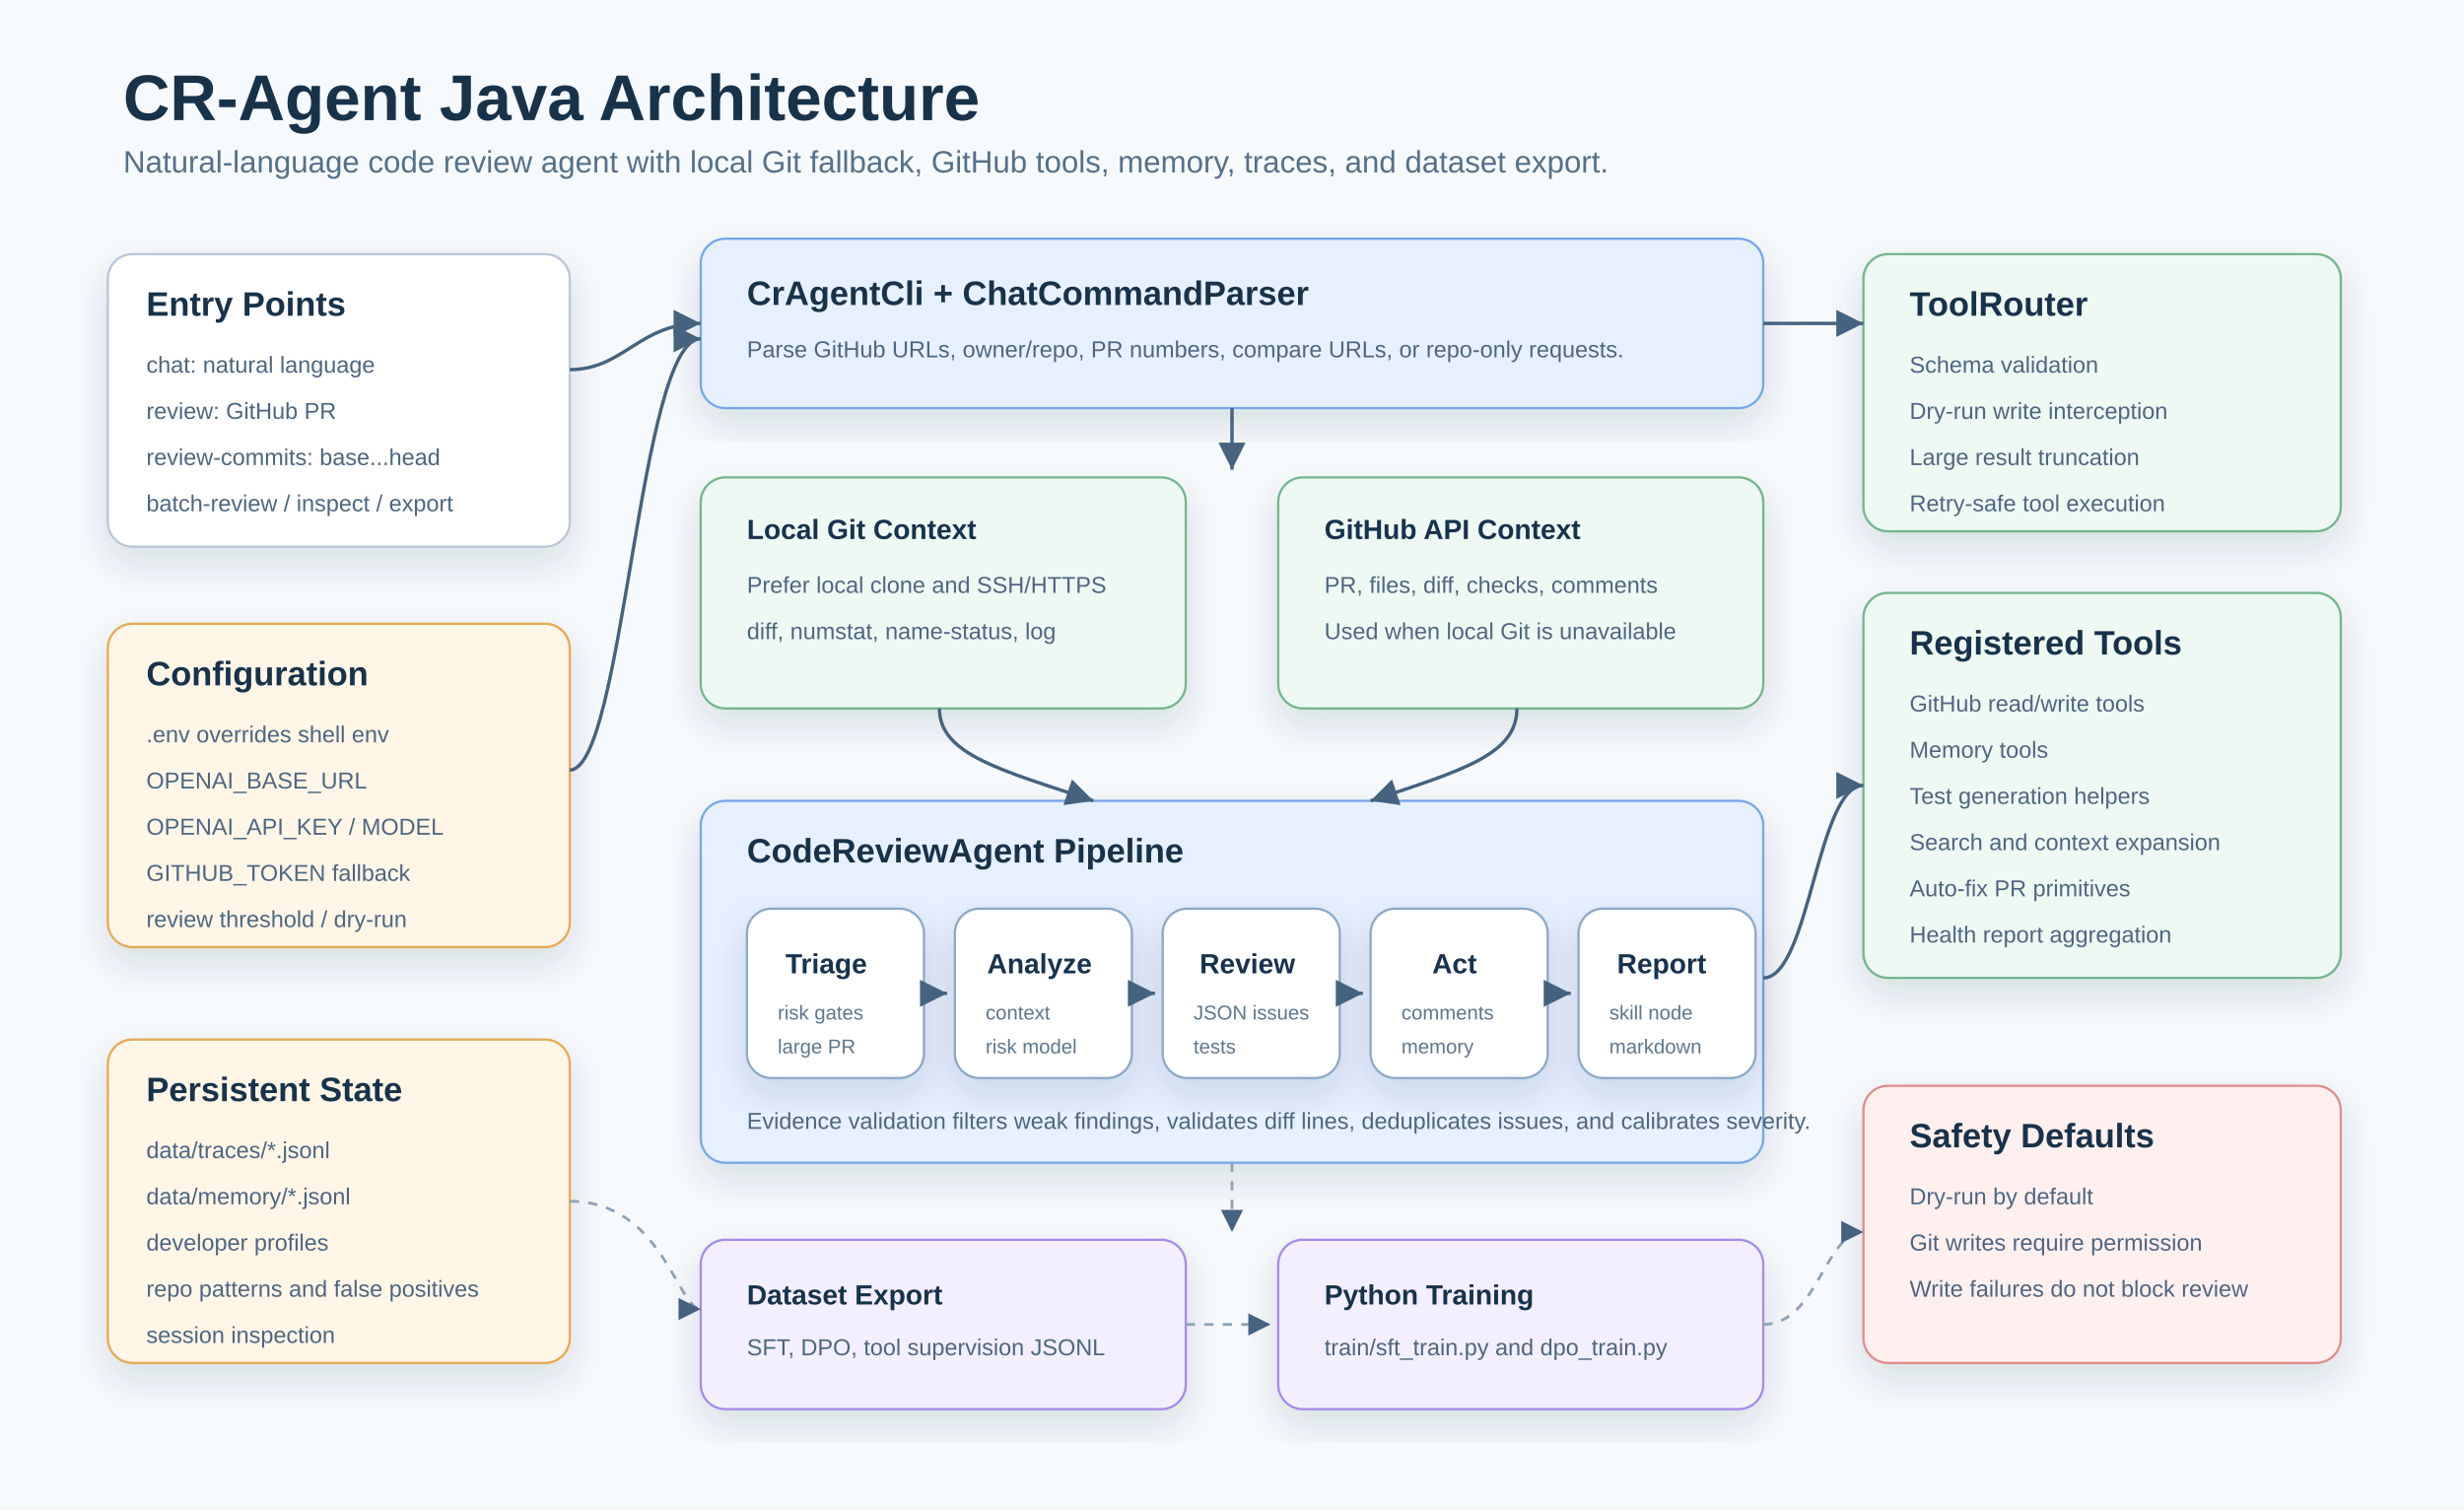
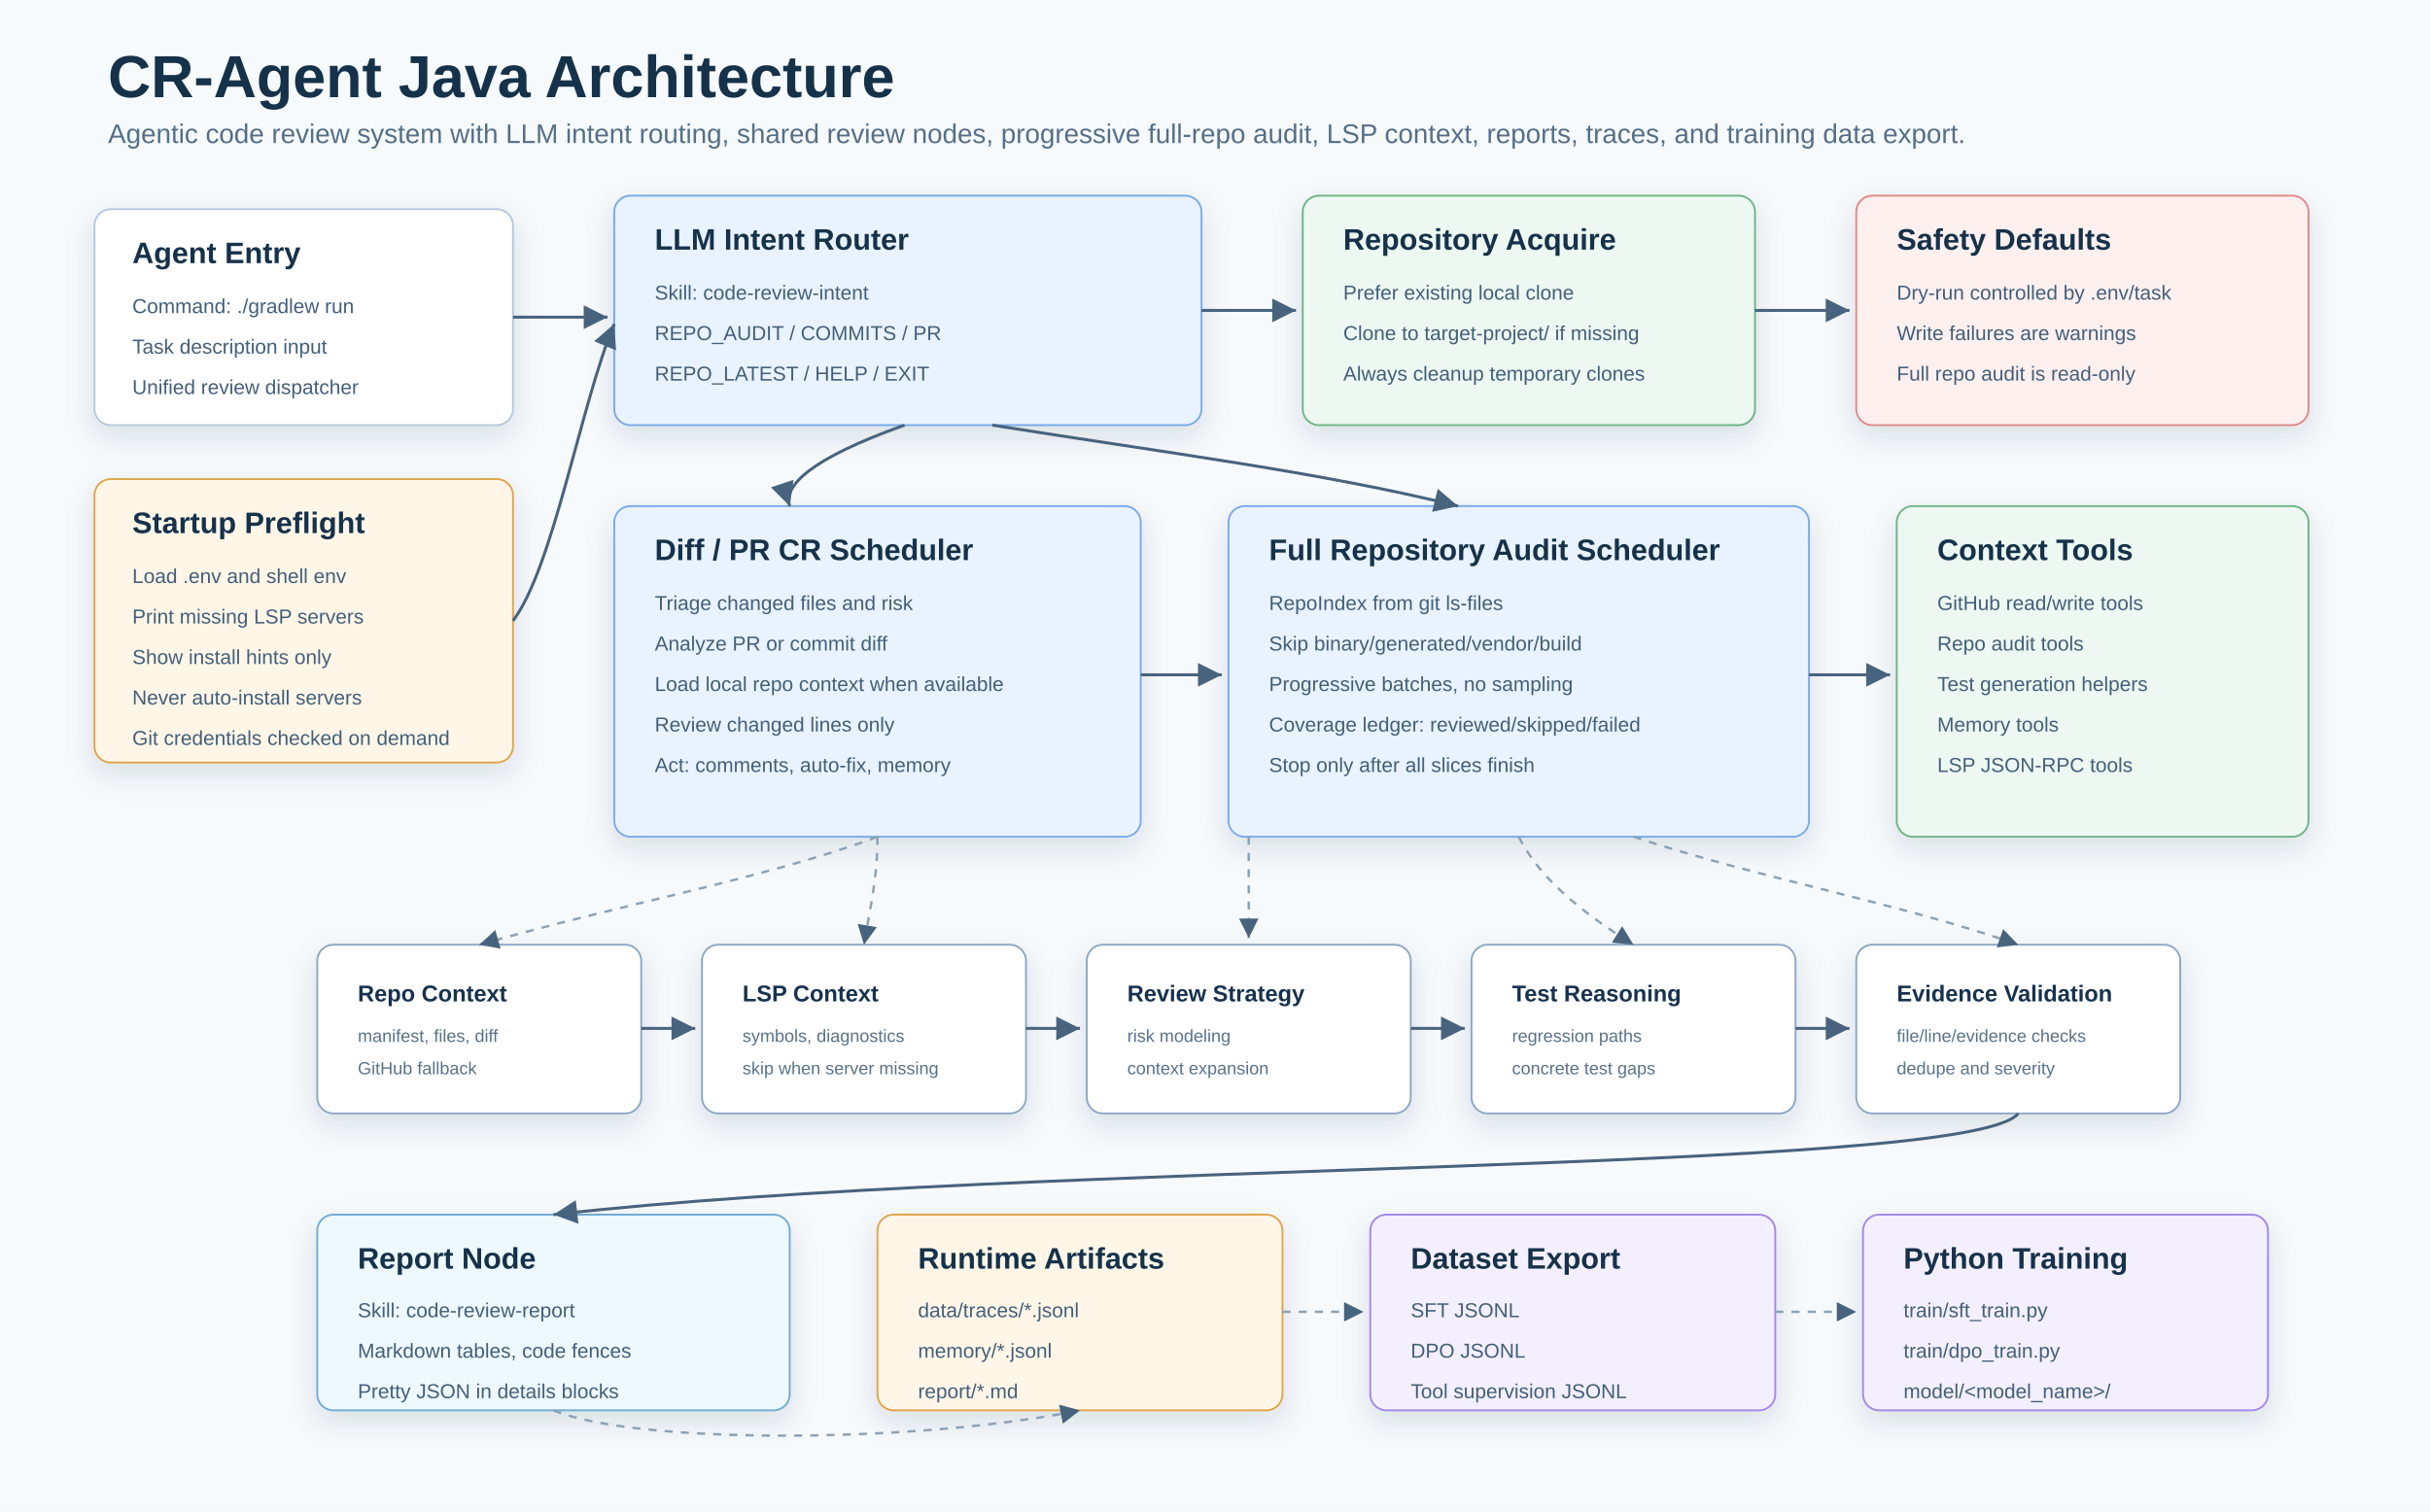
- <svg xmlns="http://www.w3.org/2000/svg" width="1600" height="980" viewBox="0 0 1600 980" role="img" aria-labelledby="title desc">
+ <svg xmlns="http://www.w3.org/2000/svg" width="1800" height="1120" viewBox="0 0 1800 1120" role="img" aria-labelledby="title desc">
  <defs>
    <filter id="shadow" x="-20%" y="-20%" width="140%" height="140%">
-       <feDropShadow dx="0" dy="10" stdDeviation="12" flood-color="#17324d" flood-opacity="0.14" />
+       <feDropShadow dx="0" dy="8" stdDeviation="10" flood-color="#1b334a" flood-opacity="0.13" />
    </filter>
    <marker id="arrow" markerWidth="12" markerHeight="12" refX="10" refY="6" orient="auto">
-       <path d="M2,2 L10,6 L2,10 Z" fill="#45627f" />
+       <path d="M2,2 L10,6 L2,10 Z" fill="#48637d" />
    </marker>
    <style>
      .bg { fill: #f7fafc; }
-       .title { font: 700 42px Arial, sans-serif; fill: #18324a; }
-       .subtitle { font: 400 20px Arial, sans-serif; fill: #55708a; }
-       .section { font: 700 22px Arial, sans-serif; fill: #18324a; }
-       .label { font: 700 18px Arial, sans-serif; fill: #17324d; }
-       .small { font: 400 15px Arial, sans-serif; fill: #4d6680; }
-       .tiny { font: 400 13px Arial, sans-serif; fill: #5e768d; }
-       .box { rx: 16; filter: url(#shadow); stroke-width: 1.5; }
-       .input { fill: #ffffff; stroke: #b8c7d7; }
-       .core { fill: #e7f0ff; stroke: #76a7e8; }
-       .phase { fill: #ffffff; stroke: #8ca9c6; }
-       .tool { fill: #eff9f4; stroke: #74b58d; }
-       .store { fill: #fff6e8; stroke: #e5aa55; }
-       .train { fill: #f4efff; stroke: #a68be8; }
-       .warn { fill: #fff0f0; stroke: #e08d8d; }
-       .line { stroke: #45627f; stroke-width: 2.2; fill: none; marker-end: url(#arrow); }
-       .softline { stroke: #8da2b6; stroke-width: 1.8; fill: none; marker-end: url(#arrow); stroke-dasharray: 6 6; }
+       .title { font: 700 44px Arial, sans-serif; fill: #16324a; }
+       .subtitle { font: 400 20px Arial, sans-serif; fill: #546f88; }
+       .section { font: 700 22px Arial, sans-serif; fill: #16324a; }
+       .label { font: 700 17px Arial, sans-serif; fill: #17324d; }
+       .small { font: 400 15px Arial, sans-serif; fill: #435f79; }
+       .tiny { font: 400 13px Arial, sans-serif; fill: #58728a; }
+       .box { rx: 12; filter: url(#shadow); stroke-width: 1.4; }
+       .entry { fill: #ffffff; stroke: #b6c7d8; }
+       .core { fill: #e9f2ff; stroke: #7aaae8; }
+       .node { fill: #ffffff; stroke: #8ca8c5; }
+       .tool { fill: #edf8f2; stroke: #70b487; }
+       .store { fill: #fff6e8; stroke: #e0a54d; }
+       .train { fill: #f3efff; stroke: #a389e7; }
+       .safety { fill: #fff0f0; stroke: #df8a8a; }
+       .report { fill: #eef8ff; stroke: #73acd2; }
+       .line { stroke: #48637d; stroke-width: 2.2; fill: none; marker-end: url(#arrow); }
+       .softline { stroke: #8da2b5; stroke-width: 1.8; fill: none; marker-end: url(#arrow); stroke-dasharray: 6 6; }
    </style>
  </defs>
-   <rect class="bg" x="0" y="0" width="1600" height="980" />
-   <text class="title" x="80" y="78">CR-Agent Java Architecture</text>
-   <text class="subtitle" x="80" y="112">Natural-language code review agent with local Git fallback, GitHub tools, memory, traces, and dataset export.</text>
-   <rect class="box input" x="70" y="165" width="300" height="190" />
-   <text class="section" x="95" y="205">Entry Points</text>
-   <text class="small" x="95" y="242">chat: natural language</text>
-   <text class="small" x="95" y="272">review: GitHub PR</text>
-   <text class="small" x="95" y="302">review-commits: base...head</text>
-   <text class="small" x="95" y="332">batch-review / inspect / export</text>
-   <rect class="box store" x="70" y="405" width="300" height="210" />
-   <text class="section" x="95" y="445">Configuration</text>
-   <text class="small" x="95" y="482">.env overrides shell env</text>
-   <text class="small" x="95" y="512">OPENAI_BASE_URL</text>
-   <text class="small" x="95" y="542">OPENAI_API_KEY / MODEL</text>
-   <text class="small" x="95" y="572">GITHUB_TOKEN fallback</text>
-   <text class="small" x="95" y="602">review threshold / dry-run</text>
-   <rect class="box core" x="455" y="155" width="690" height="110" />
-   <text class="section" x="485" y="198">CrAgentCli + ChatCommandParser</text>
-   <text class="small" x="485" y="232">Parse GitHub URLs, owner/repo, PR numbers, compare URLs, or repo-only requests.</text>
-   <rect class="box tool" x="455" y="310" width="315" height="150" />
-   <text class="label" x="485" y="350">Local Git Context</text>
-   <text class="small" x="485" y="385">Prefer local clone and SSH/HTTPS</text>
-   <text class="small" x="485" y="415">diff, numstat, name-status, log</text>
-   <rect class="box tool" x="830" y="310" width="315" height="150" />
-   <text class="label" x="860" y="350">GitHub API Context</text>
-   <text class="small" x="860" y="385">PR, files, diff, checks, comments</text>
-   <text class="small" x="860" y="415">Used when local Git is unavailable</text>
-   <rect class="box core" x="455" y="520" width="690" height="235" />
-   <text class="section" x="485" y="560">CodeReviewAgent Pipeline</text>
-   <rect class="box phase" x="485" y="590" width="115" height="110" />
-   <text class="label" x="510" y="632">Triage</text>
-   <text class="tiny" x="505" y="662">risk gates</text>
-   <text class="tiny" x="505" y="684">large PR</text>
-   <rect class="box phase" x="620" y="590" width="115" height="110" />
-   <text class="label" x="641" y="632">Analyze</text>
-   <text class="tiny" x="640" y="662">context</text>
-   <text class="tiny" x="640" y="684">risk model</text>
-   <rect class="box phase" x="755" y="590" width="115" height="110" />
-   <text class="label" x="779" y="632">Review</text>
-   <text class="tiny" x="775" y="662">JSON issues</text>
-   <text class="tiny" x="775" y="684">tests</text>
-   <rect class="box phase" x="890" y="590" width="115" height="110" />
-   <text class="label" x="930" y="632">Act</text>
-   <text class="tiny" x="910" y="662">comments</text>
-   <text class="tiny" x="910" y="684">memory</text>
-   <rect class="box phase" x="1025" y="590" width="115" height="110" />
-   <text class="label" x="1050" y="632">Report</text>
-   <text class="tiny" x="1045" y="662">skill node</text>
-   <text class="tiny" x="1045" y="684">markdown</text>
-   <path class="line" d="M600 645 H615" />
-   <path class="line" d="M735 645 H750" />
-   <path class="line" d="M870 645 H885" />
-   <path class="line" d="M1005 645 H1020" />
-   <text class="small" x="485" y="733">Evidence validation filters weak findings, validates diff lines, deduplicates issues, and calibrates severity.</text>
-   <rect class="box tool" x="1210" y="165" width="310" height="180" />
-   <text class="section" x="1240" y="205">ToolRouter</text>
-   <text class="small" x="1240" y="242">Schema validation</text>
-   <text class="small" x="1240" y="272">Dry-run write interception</text>
-   <text class="small" x="1240" y="302">Large result truncation</text>
-   <text class="small" x="1240" y="332">Retry-safe tool execution</text>
-   <rect class="box tool" x="1210" y="385" width="310" height="250" />
-   <text class="section" x="1240" y="425">Registered Tools</text>
-   <text class="small" x="1240" y="462">GitHub read/write tools</text>
-   <text class="small" x="1240" y="492">Memory tools</text>
-   <text class="small" x="1240" y="522">Test generation helpers</text>
-   <text class="small" x="1240" y="552">Search and context expansion</text>
-   <text class="small" x="1240" y="582">Auto-fix PR primitives</text>
-   <text class="small" x="1240" y="612">Health report aggregation</text>
-   <rect class="box store" x="70" y="675" width="300" height="210" />
-   <text class="section" x="95" y="715">Persistent State</text>
-   <text class="small" x="95" y="752">data/traces/*.jsonl</text>
-   <text class="small" x="95" y="782">data/memory/*.jsonl</text>
-   <text class="small" x="95" y="812">developer profiles</text>
-   <text class="small" x="95" y="842">repo patterns and false positives</text>
-   <text class="small" x="95" y="872">session inspection</text>
-   <rect class="box train" x="455" y="805" width="315" height="110" />
-   <text class="label" x="485" y="847">Dataset Export</text>
-   <text class="small" x="485" y="880">SFT, DPO, tool supervision JSONL</text>
-   <rect class="box train" x="830" y="805" width="315" height="110" />
-   <text class="label" x="860" y="847">Python Training</text>
-   <text class="small" x="860" y="880">train/sft_train.py and dpo_train.py</text>
-   <rect class="box warn" x="1210" y="705" width="310" height="180" />
-   <text class="section" x="1240" y="745">Safety Defaults</text>
-   <text class="small" x="1240" y="782">Dry-run by default</text>
-   <text class="small" x="1240" y="812">Git writes require permission</text>
-   <text class="small" x="1240" y="842">Write failures do not block review</text>
-   <path class="line" d="M370 240 C405 240 415 210 455 210" />
-   <path class="line" d="M370 500 C405 500 415 220 455 220" />
-   <path class="line" d="M800 265 V305" />
-   <path class="line" d="M610 460 C610 490 650 500 710 520" />
-   <path class="line" d="M985 460 C985 490 950 500 890 520" />
-   <path class="line" d="M1145 635 C1175 635 1180 510 1210 510" />
-   <path class="line" d="M1145 210 H1210" />
-   <path class="softline" d="M800 755 V800" />
-   <path class="softline" d="M370 780 C430 780 440 850 455 850" />
-   <path class="softline" d="M770 860 H825" />
-   <path class="softline" d="M1145 860 C1180 860 1185 800 1210 800" />
+   <rect class="bg" x="0" y="0" width="1800" height="1120" />
+   <text class="title" x="80" y="72">CR-Agent Java Architecture</text>
+   <text class="subtitle" x="80" y="106">Agentic code review system with LLM intent routing, shared review nodes, progressive full-repo audit, LSP context, reports, traces, and training data export.</text>
+   <rect class="box entry" x="70" y="155" width="310" height="160" />
+   <text class="section" x="98" y="195">Agent Entry</text>
+   <text class="small" x="98" y="232">Command: ./gradlew run</text>
+   <text class="small" x="98" y="262">Task description input</text>
+   <text class="small" x="98" y="292">Unified review dispatcher</text>
+   <rect class="box store" x="70" y="355" width="310" height="210" />
+   <text class="section" x="98" y="395">Startup Preflight</text>
+   <text class="small" x="98" y="432">Load .env and shell env</text>
+   <text class="small" x="98" y="462">Print missing LSP servers</text>
+   <text class="small" x="98" y="492">Show install hints only</text>
+   <text class="small" x="98" y="522">Never auto-install servers</text>
+   <text class="small" x="98" y="552">Git credentials checked on demand</text>
+   <rect class="box core" x="455" y="145" width="435" height="170" />
+   <text class="section" x="485" y="185">LLM Intent Router</text>
+   <text class="small" x="485" y="222">Skill: code-review-intent</text>
+   <text class="small" x="485" y="252">REPO_AUDIT / COMMITS / PR</text>
+   <text class="small" x="485" y="282">REPO_LATEST / HELP / EXIT</text>
+   <rect class="box tool" x="965" y="145" width="335" height="170" />
+   <text class="section" x="995" y="185">Repository Acquire</text>
+   <text class="small" x="995" y="222">Prefer existing local clone</text>
+   <text class="small" x="995" y="252">Clone to target-project/ if missing</text>
+   <text class="small" x="995" y="282">Always cleanup temporary clones</text>
+   <rect class="box safety" x="1375" y="145" width="335" height="170" />
+   <text class="section" x="1405" y="185">Safety Defaults</text>
+   <text class="small" x="1405" y="222">Dry-run controlled by .env/task</text>
+   <text class="small" x="1405" y="252">Write failures are warnings</text>
+   <text class="small" x="1405" y="282">Full repo audit is read-only</text>
+   <rect class="box core" x="455" y="375" width="390" height="245" />
+   <text class="section" x="485" y="415">Diff / PR CR Scheduler</text>
+   <text class="small" x="485" y="452">Triage changed files and risk</text>
+   <text class="small" x="485" y="482">Analyze PR or commit diff</text>
+   <text class="small" x="485" y="512">Load local repo context when available</text>
+   <text class="small" x="485" y="542">Review changed lines only</text>
+   <text class="small" x="485" y="572">Act: comments, auto-fix, memory</text>
+   <rect class="box core" x="910" y="375" width="430" height="245" />
+   <text class="section" x="940" y="415">Full Repository Audit Scheduler</text>
+   <text class="small" x="940" y="452">RepoIndex from git ls-files</text>
+   <text class="small" x="940" y="482">Skip binary/generated/vendor/build</text>
+   <text class="small" x="940" y="512">Progressive batches, no sampling</text>
+   <text class="small" x="940" y="542">Coverage ledger: reviewed/skipped/failed</text>
+   <text class="small" x="940" y="572">Stop only after all slices finish</text>
+   <rect class="box tool" x="1405" y="375" width="305" height="245" />
+   <text class="section" x="1435" y="415">Context Tools</text>
+   <text class="small" x="1435" y="452">GitHub read/write tools</text>
+   <text class="small" x="1435" y="482">Repo audit tools</text>
+   <text class="small" x="1435" y="512">Test generation helpers</text>
+   <text class="small" x="1435" y="542">Memory tools</text>
+   <text class="small" x="1435" y="572">LSP JSON-RPC tools</text>
+   <rect class="box node" x="235" y="700" width="240" height="125" />
+   <text class="label" x="265" y="742">Repo Context</text>
+   <text class="tiny" x="265" y="772">manifest, files, diff</text>
+   <text class="tiny" x="265" y="796">GitHub fallback</text>
+   <rect class="box node" x="520" y="700" width="240" height="125" />
+   <text class="label" x="550" y="742">LSP Context</text>
+   <text class="tiny" x="550" y="772">symbols, diagnostics</text>
+   <text class="tiny" x="550" y="796">skip when server missing</text>
+   <rect class="box node" x="805" y="700" width="240" height="125" />
+   <text class="label" x="835" y="742">Review Strategy</text>
+   <text class="tiny" x="835" y="772">risk modeling</text>
+   <text class="tiny" x="835" y="796">context expansion</text>
+   <rect class="box node" x="1090" y="700" width="240" height="125" />
+   <text class="label" x="1120" y="742">Test Reasoning</text>
+   <text class="tiny" x="1120" y="772">regression paths</text>
+   <text class="tiny" x="1120" y="796">concrete test gaps</text>
+   <rect class="box node" x="1375" y="700" width="240" height="125" />
+   <text class="label" x="1405" y="742">Evidence Validation</text>
+   <text class="tiny" x="1405" y="772">file/line/evidence checks</text>
+   <text class="tiny" x="1405" y="796">dedupe and severity</text>
+   <rect class="box report" x="235" y="900" width="350" height="145" />
+   <text class="section" x="265" y="940">Report Node</text>
+   <text class="small" x="265" y="976">Skill: code-review-report</text>
+   <text class="small" x="265" y="1006">Markdown tables, code fences</text>
+   <text class="small" x="265" y="1036">Pretty JSON in details blocks</text>
+   <rect class="box store" x="650" y="900" width="300" height="145" />
+   <text class="section" x="680" y="940">Runtime Artifacts</text>
+   <text class="small" x="680" y="976">data/traces/*.jsonl</text>
+   <text class="small" x="680" y="1006">memory/*.jsonl</text>
+   <text class="small" x="680" y="1036">report/*.md</text>
+   <rect class="box train" x="1015" y="900" width="300" height="145" />
+   <text class="section" x="1045" y="940">Dataset Export</text>
+   <text class="small" x="1045" y="976">SFT JSONL</text>
+   <text class="small" x="1045" y="1006">DPO JSONL</text>
+   <text class="small" x="1045" y="1036">Tool supervision JSONL</text>
+   <rect class="box train" x="1380" y="900" width="300" height="145" />
+   <text class="section" x="1410" y="940">Python Training</text>
+   <text class="small" x="1410" y="976">train/sft_train.py</text>
+   <text class="small" x="1410" y="1006">train/dpo_train.py</text>
+   <text class="small" x="1410" y="1036">model/&lt;model_name&gt;/</text>
+   <path class="line" d="M380 235 H450" />
+   <path class="line" d="M380 460 C410 420 430 300 455 240" />
+   <path class="line" d="M890 230 H960" />
+   <path class="line" d="M1300 230 H1370" />
+   <path class="line" d="M670 315 C600 340 580 360 585 375" />
+   <path class="line" d="M735 315 C860 335 980 350 1080 375" />
+   <path class="line" d="M845 500 H905" />
+   <path class="line" d="M1340 500 H1400" />
+   <path class="softline" d="M650 620 C570 650 460 670 355 700" />
+   <path class="softline" d="M650 620 C650 650 645 670 640 700" />
+   <path class="softline" d="M925 620 V695" />
+   <path class="softline" d="M1125 620 C1140 650 1170 675 1210 700" />
+   <path class="softline" d="M1210 620 C1300 650 1410 670 1495 700" />
+   <path class="line" d="M475 762 H515" />
+   <path class="line" d="M760 762 H800" />
+   <path class="line" d="M1045 762 H1085" />
+   <path class="line" d="M1330 762 H1370" />
+   <path class="line" d="M1495 825 C1460 870 760 860 410 900" />
+   <path class="softline" d="M410 1045 C470 1070 675 1070 800 1045" />
+   <path class="softline" d="M950 972 H1010" />
+   <path class="softline" d="M1315 972 H1375" />
</svg>
